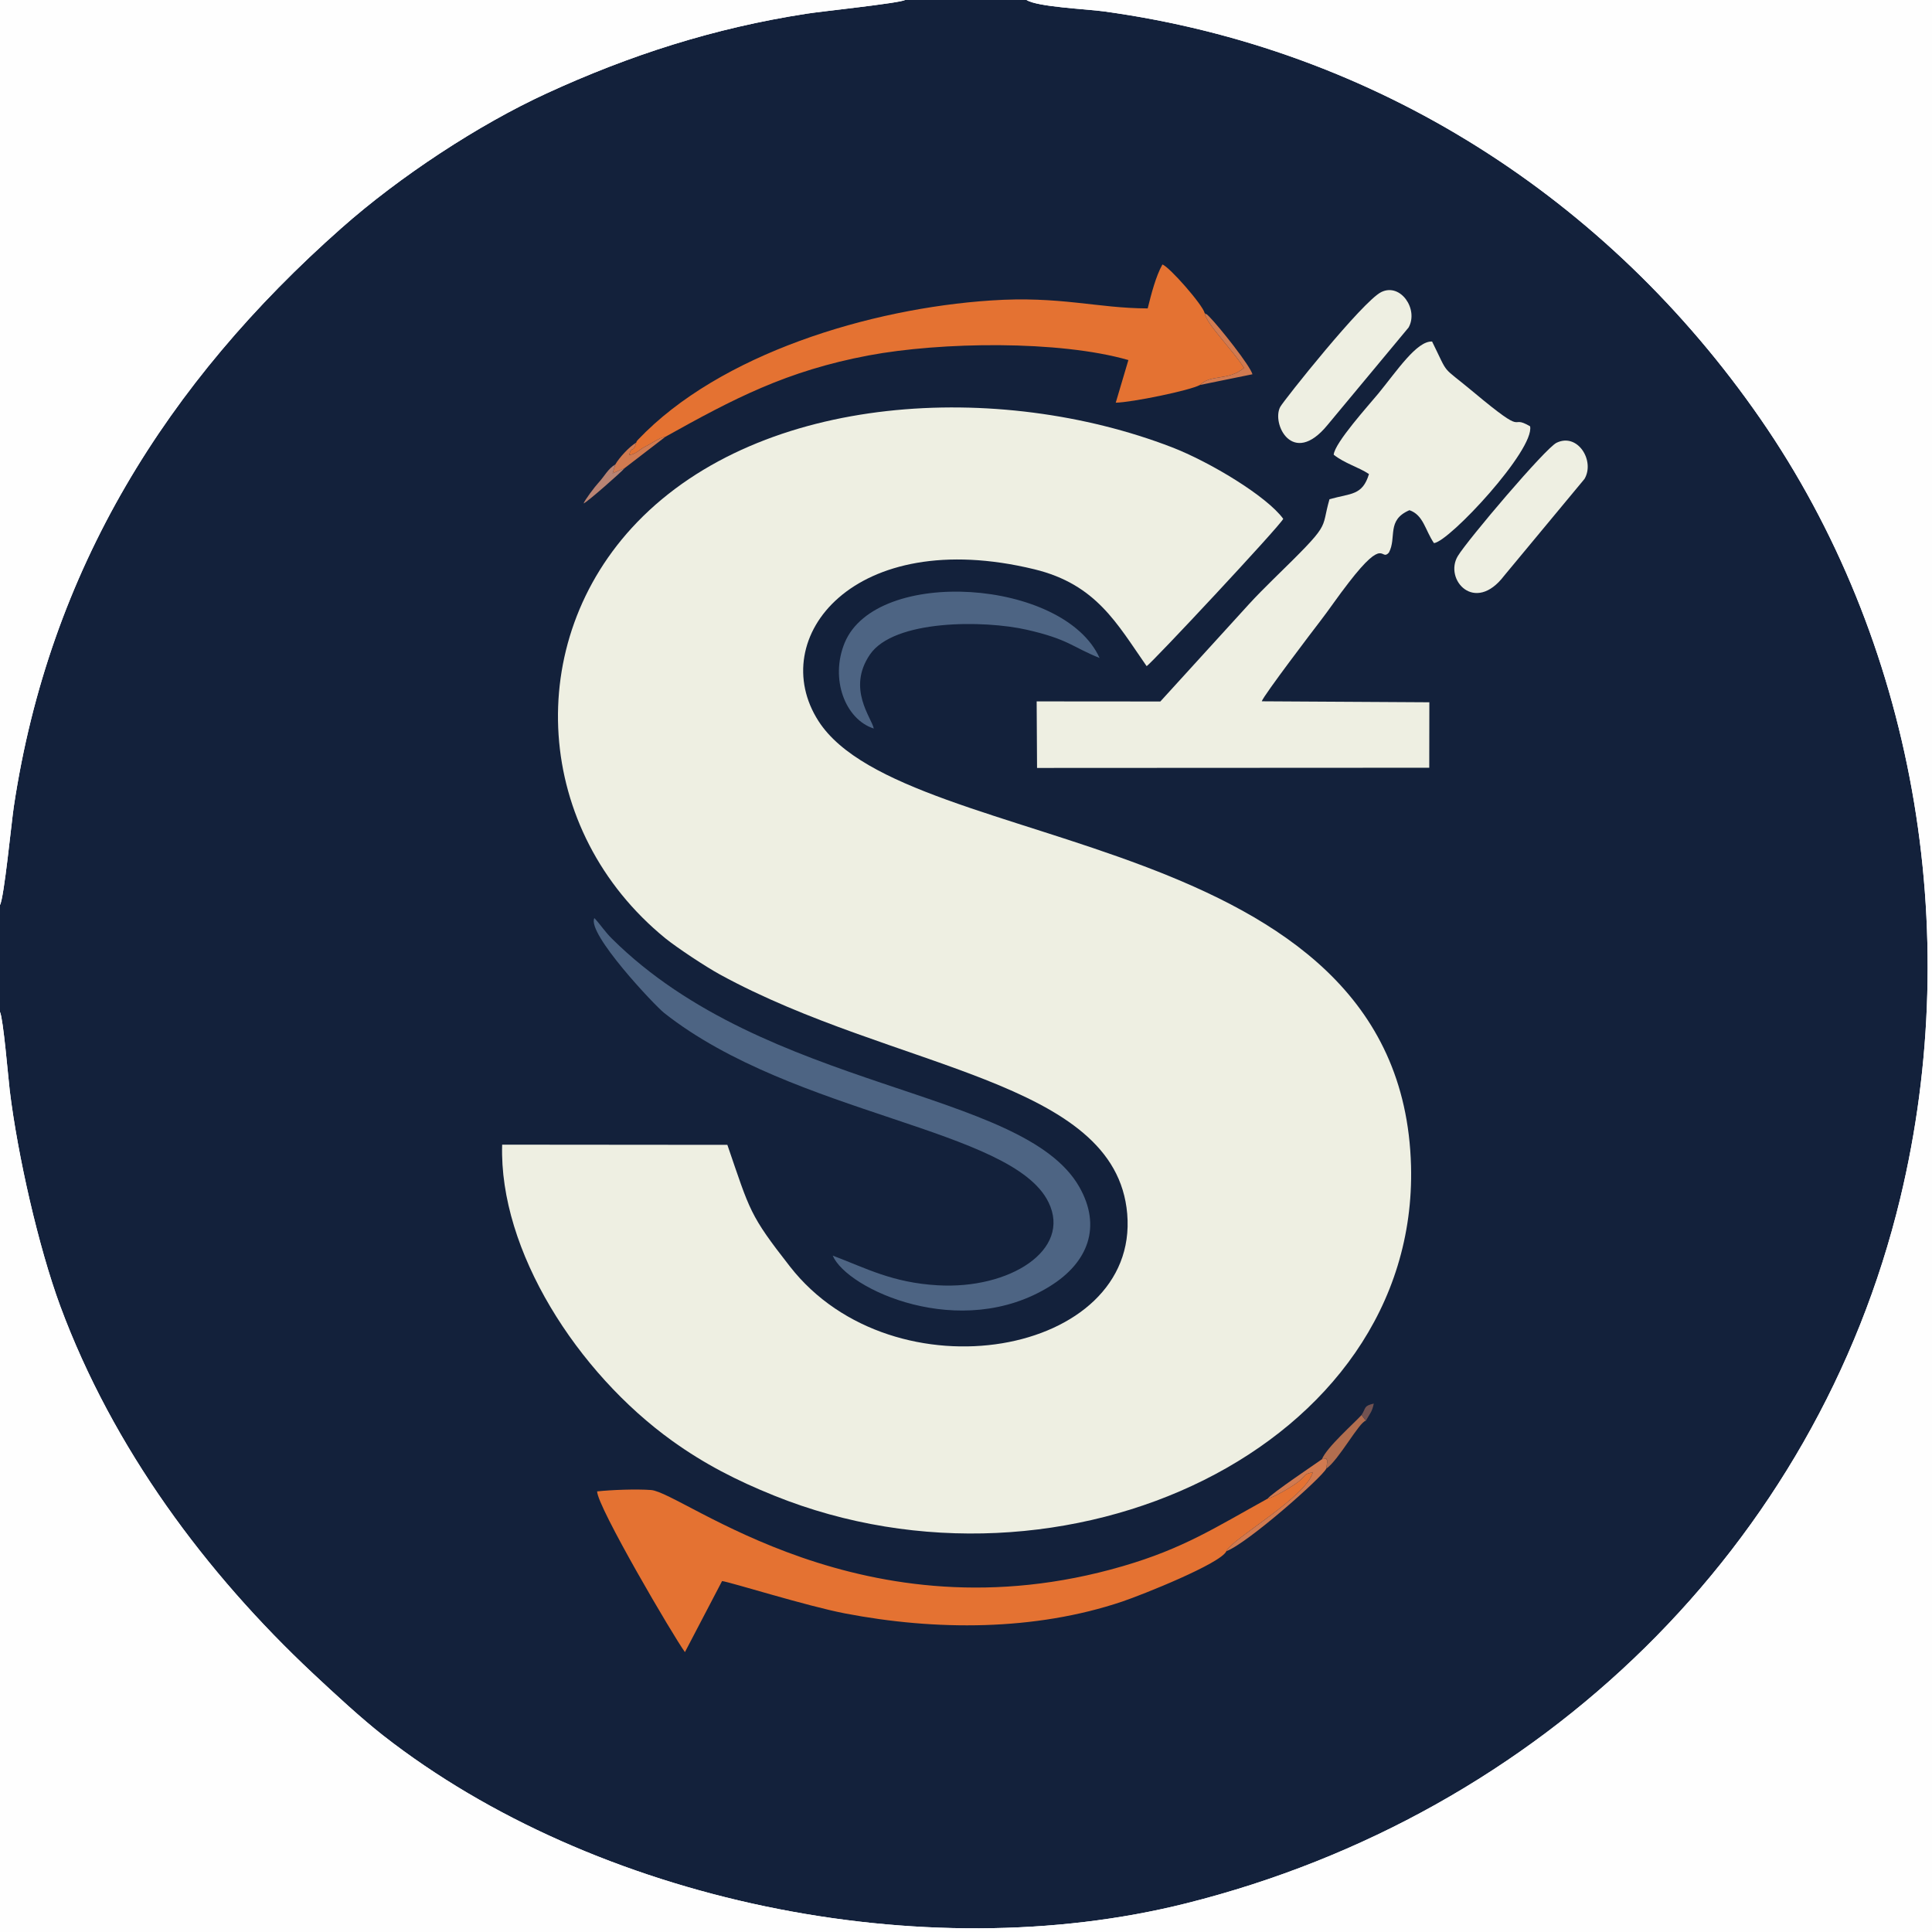
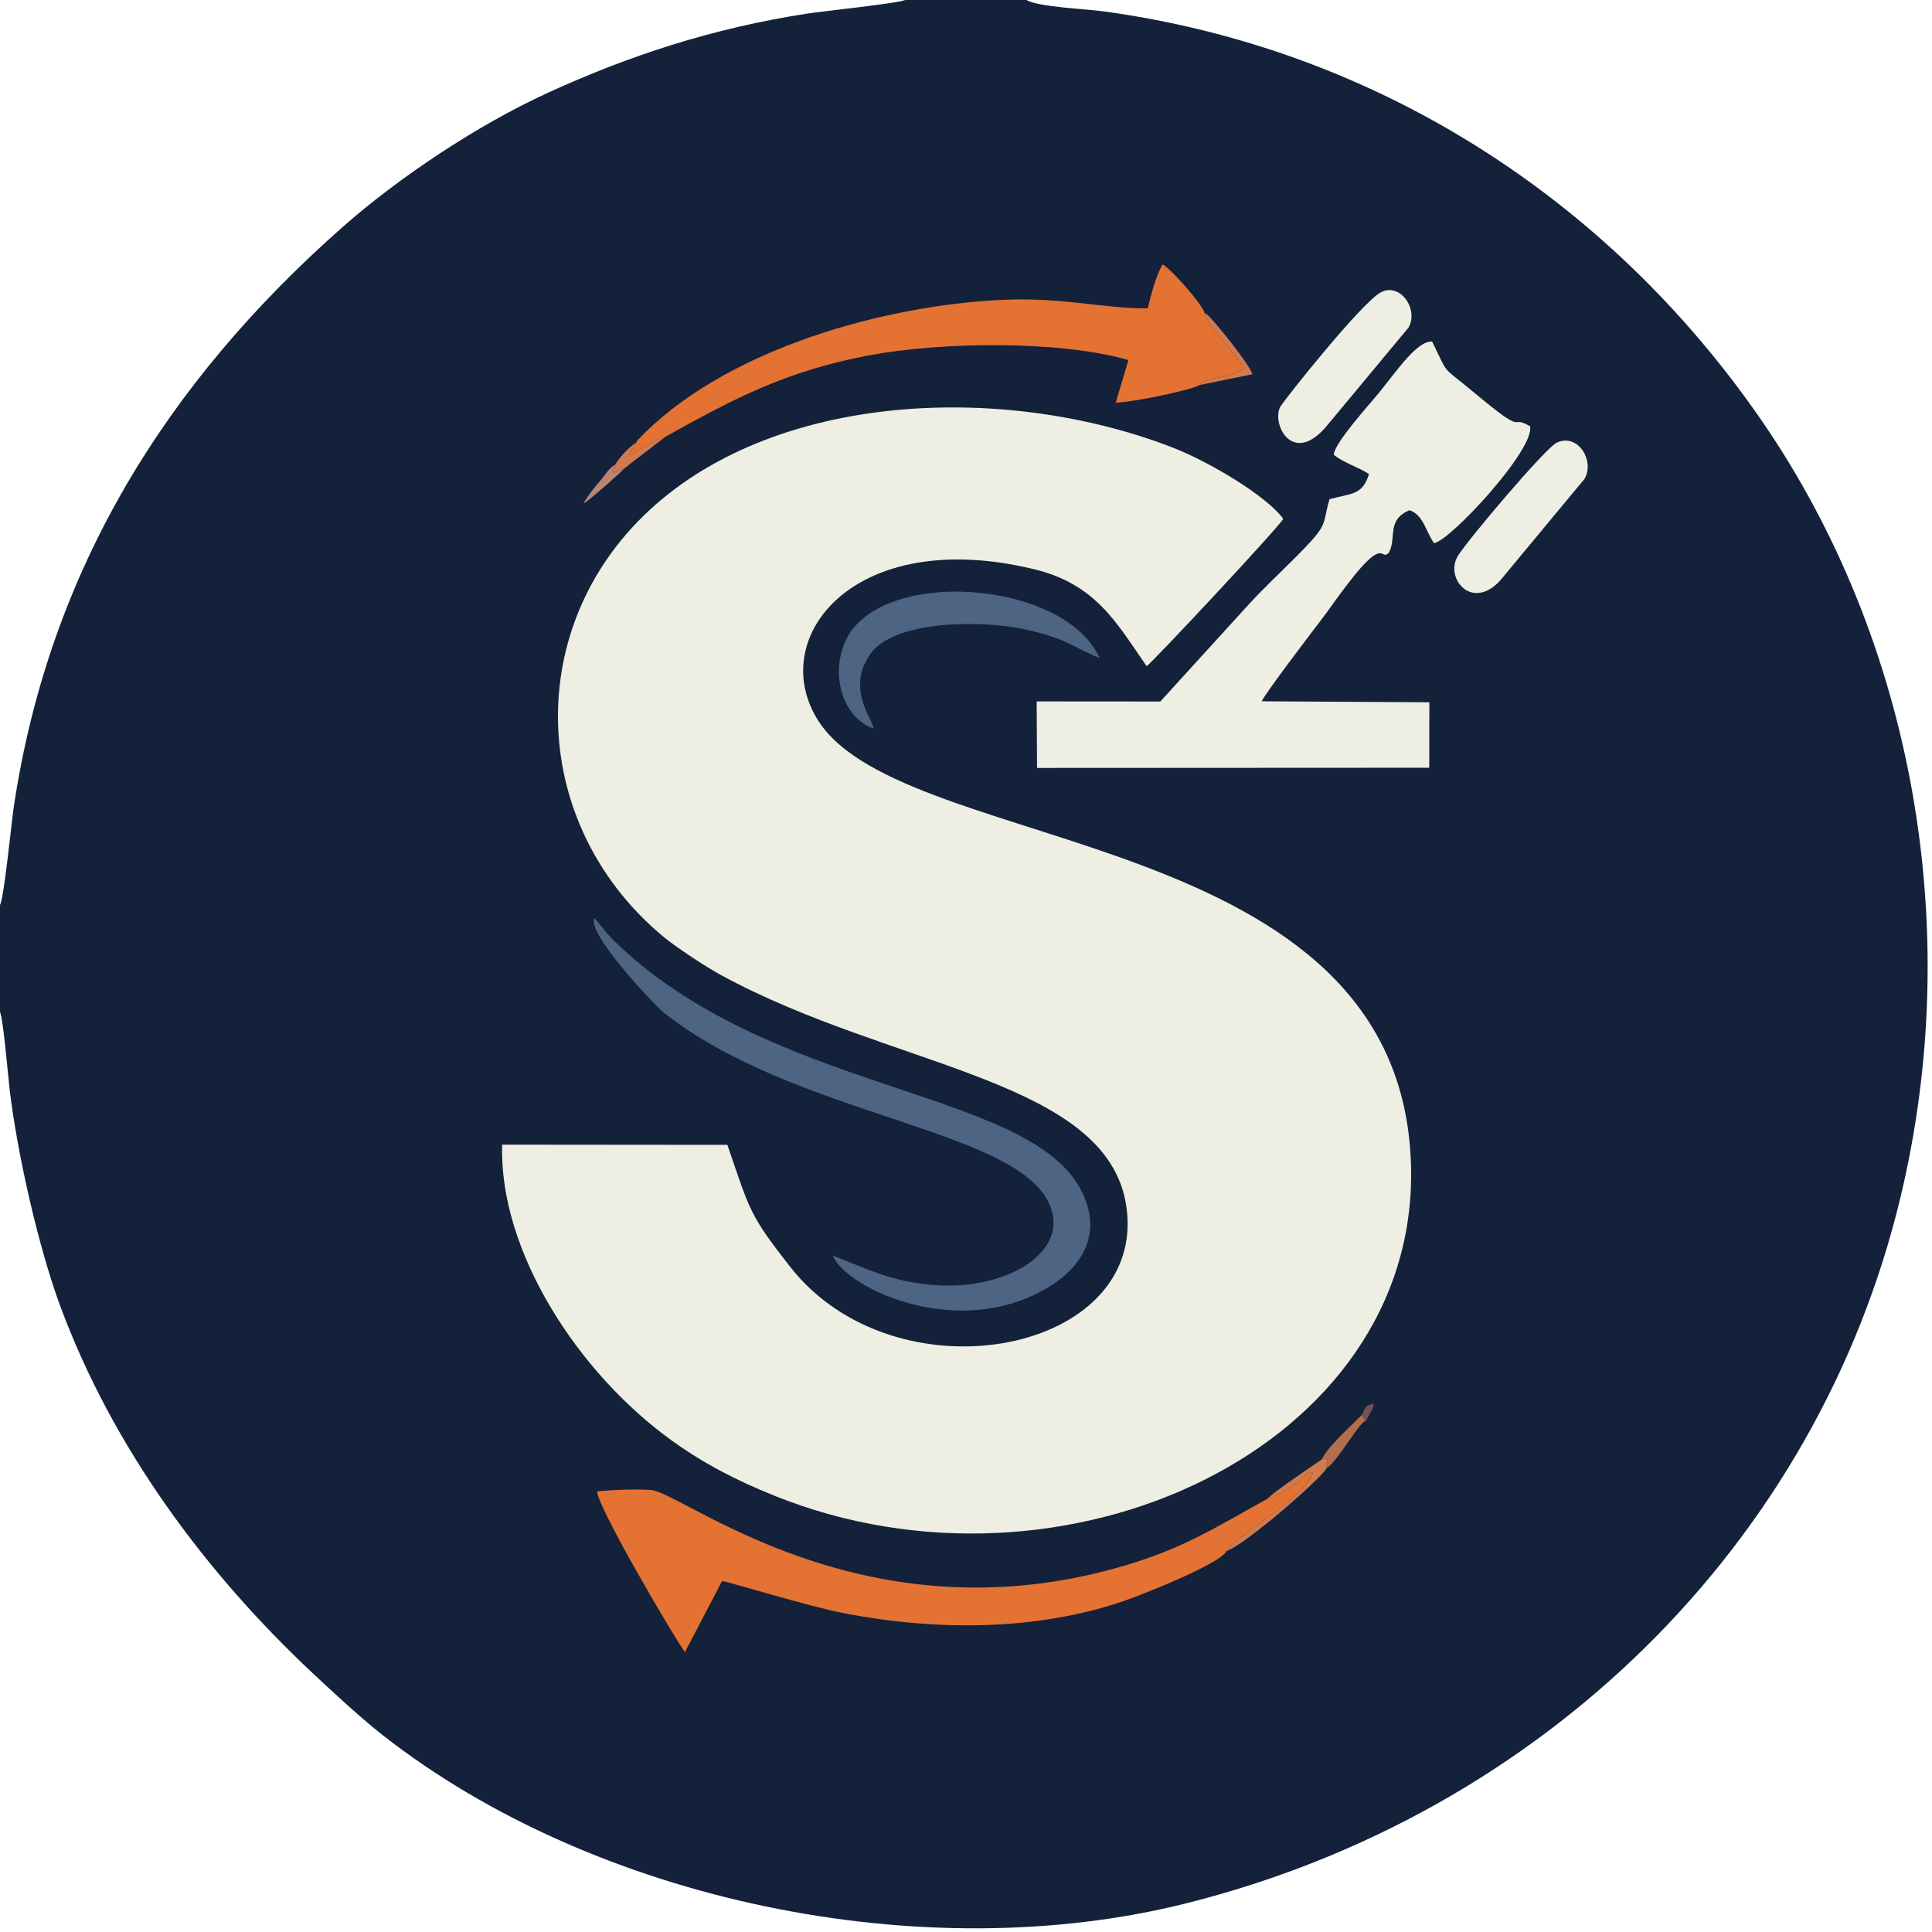
<svg xmlns="http://www.w3.org/2000/svg" xml:space="preserve" width="1024px" height="1024px" version="1.1" style="shape-rendering:geometricPrecision; text-rendering:geometricPrecision; image-rendering:optimizeQuality; fill-rule:evenodd; clip-rule:evenodd" viewBox="0 0 19714 19714">
  <defs>
    <style type="text/css">
   
    .fil0 {fill:#13213B}
    .fil3 {fill:#4D6483}
    .fil7 {fill:#715251}
    .fil4 {fill:#B26E4F}
    .fil6 {fill:#BA8473}
    .fil5 {fill:#D17A50}
    .fil2 {fill:#E47232}
    .fil1 {fill:#EEEFE2}
    .fil8 {fill:#FEFEFE}
   
  </style>
  </defs>
  <g id="Layer_x0020_1">
    <g id="AI-generated_x0020_vector">
      <g>
        <path class="fil0" d="M0 9234l0 1092c34,74 83,661 99,798 81,668 295,1604 515,2201 539,1456 1489,2729 2581,3752 218,204 490,456 716,633 2158,1687 5501,2388 8195,1711 3625,-910 6432,-3655 7284,-7194 663,-2751 131,-5703 -1427,-7954 -1552,-2242 -3917,-3776 -6701,-4157 -173,-24 -676,-45 -787,-116l-1239 0c-62,33 -856,116 -1007,140 -949,147 -1804,423 -2654,814 -693,319 -1494,845 -2092,1374 -1778,1573 -2978,3480 -3342,5902 -24,160 -99,932 -141,1004z" />
        <g>
          <path class="fil1" d="M15883 4518c-114,55 -906,989 -1007,1155 -145,238 172,597 472,202l820 -988c109,-184 -69,-474 -285,-369z" />
          <path class="fil1" d="M14095 2980c-191,93 -996,1107 -1031,1171 -93,169 125,618 479,189l830 -998c104,-185 -81,-458 -278,-362z" />
          <path class="fil1" d="M13609 4640c114,90 251,125 360,197 -67,221 -184,195 -403,257 -96,332 39,218 -582,825 -73,72 -161,160 -237,243l-907 996 -1262 -1 4 679 4002 -2 1 -668 -1710 -10c17,-58 546,-753 592,-812 101,-131 185,-258 295,-399 374,-485 324,-211 410,-306 83,-154 -28,-331 210,-433 143,49 160,204 250,336 158,-16 1030,-954 981,-1192 -228,-133 -4,130 -575,-347 -346,-289 -245,-154 -425,-518 -156,-8 -358,298 -548,530 -97,118 -447,504 -456,625z" />
          <path class="fil1" d="M7422 11682l-2298 -2c-33,1081 768,2328 1736,3023 326,234 652,402 1039,558 2951,1191 6574,-490 6499,-3364 -92,-3487 -5155,-3155 -6046,-4539 -543,-845 359,-1997 2203,-1549 634,154 845,559 1145,988 39,-15 1364,-1433 1394,-1503 -167,-230 -747,-580 -1138,-731 -1758,-677 -4174,-561 -5454,765 -1181,1224 -1054,3153 288,4247 123,99 412,290 555,368 1781,976 4041,1067 4157,2443 123,1447 -2381,1896 -3441,538 -415,-531 -405,-561 -639,-1242z" />
        </g>
        <g>
          <path class="fil2" d="M6492 4516c-33,119 -42,21 -73,126 70,-5 102,-55 174,-90 70,-34 125,-82 198,-96 694,-387 1233,-671 2071,-829 740,-139 1947,-156 2652,47l-129 435c164,-3 756,-124 860,-181 112,-113 288,-38 449,-174 -123,-192 -383,-447 -401,-557 -17,-84 -364,-478 -432,-498 -67,120 -113,299 -150,448 -516,-1 -894,-129 -1601,-81 -1232,82 -2765,543 -3600,1421 -22,28 -8,6 -18,29z" />
          <path class="fil2" d="M12935 15292c-541,299 -861,509 -1478,689 -2649,773 -4486,-752 -4814,-777 -150,-11 -400,-2 -550,14 1,156 780,1482 896,1640l379 -725c90,12 860,254 1253,330 925,178 1938,180 2831,-121 202,-68 1007,-389 1062,-514 56,-127 814,-548 883,-807 -99,27 -61,20 -127,81 -64,57 -262,173 -335,190z" />
        </g>
        <g>
          <path class="fil3" d="M8916 7434c-22,-111 -276,-406 -40,-754 245,-361 1167,-353 1602,-254 429,98 460,175 742,288 -363,-806 -2277,-935 -2601,-155 -152,369 6,782 297,875z" />
          <path class="fil3" d="M8497 12812c143,342 1306,882 2219,311 389,-242 527,-608 297,-1012 -573,-1006 -3191,-969 -4767,-2531 -74,-73 -115,-141 -181,-212 -81,154 616,893 713,969 1326,1045 3553,1175 3921,1931 239,489 -400,890 -1131,847 -463,-27 -727,-173 -1071,-303z" />
        </g>
        <path class="fil4" d="M13489 14890c80,-12 26,-2 56,11l-12 85c126,-85 337,-478 404,-489l-44 -58c-76,84 -358,332 -404,451z" />
        <g>
          <path class="fil5" d="M6492 4516c-72,43 -177,158 -213,223l-28 91 122 -53 418 -321c-73,14 -128,62 -198,96 -72,35 -104,85 -174,90 31,-105 40,-7 73,-126z" />
          <path class="fil5" d="M12245 3928l535 -109c-23,-87 -337,-482 -438,-585 -42,-42 -17,-17 -49,-37 18,110 278,365 401,557 -161,136 -337,61 -449,174z" />
          <path class="fil5" d="M12935 15292c73,-17 271,-133 335,-190 66,-61 28,-54 127,-81 -69,259 -827,680 -883,807 215,-80 976,-752 1019,-842l12 -85c-30,-13 24,-23 -56,-11 -79,56 -515,349 -554,402z" />
        </g>
        <path class="fil6" d="M6373 4777l-122 53 28 -91c-75,43 -112,123 -175,190 -33,35 -139,176 -149,208 30,-7 393,-326 418,-360z" />
        <path class="fil7" d="M13893 14439l44 58c44,-77 64,-91 81,-175 -106,25 -76,41 -125,117z" />
      </g>
      <g>
-         <path class="fil8" d="M0 9234c42,-72 117,-844 141,-1004 364,-2422 1564,-4329 3342,-5902 598,-529 1399,-1055 2092,-1374 850,-391 1705,-667 2654,-814 151,-24 945,-107 1007,-140l-9236 0 0 9234z" />
-         <path class="fil8" d="M0 10326l0 9388 19714 0 0 -19714 -9239 0c111,71 614,92 787,116 2784,381 5149,1915 6701,4157 1558,2251 2090,5203 1427,7954 -852,3539 -3659,6284 -7284,7194 -2694,677 -6037,-24 -8195,-1711 -226,-177 -498,-429 -716,-633 -1092,-1023 -2042,-2296 -2581,-3752 -220,-597 -434,-1533 -515,-2201 -16,-137 -65,-724 -99,-798z" />
-       </g>
+    </g>
    </g>
  </g>
</svg>
